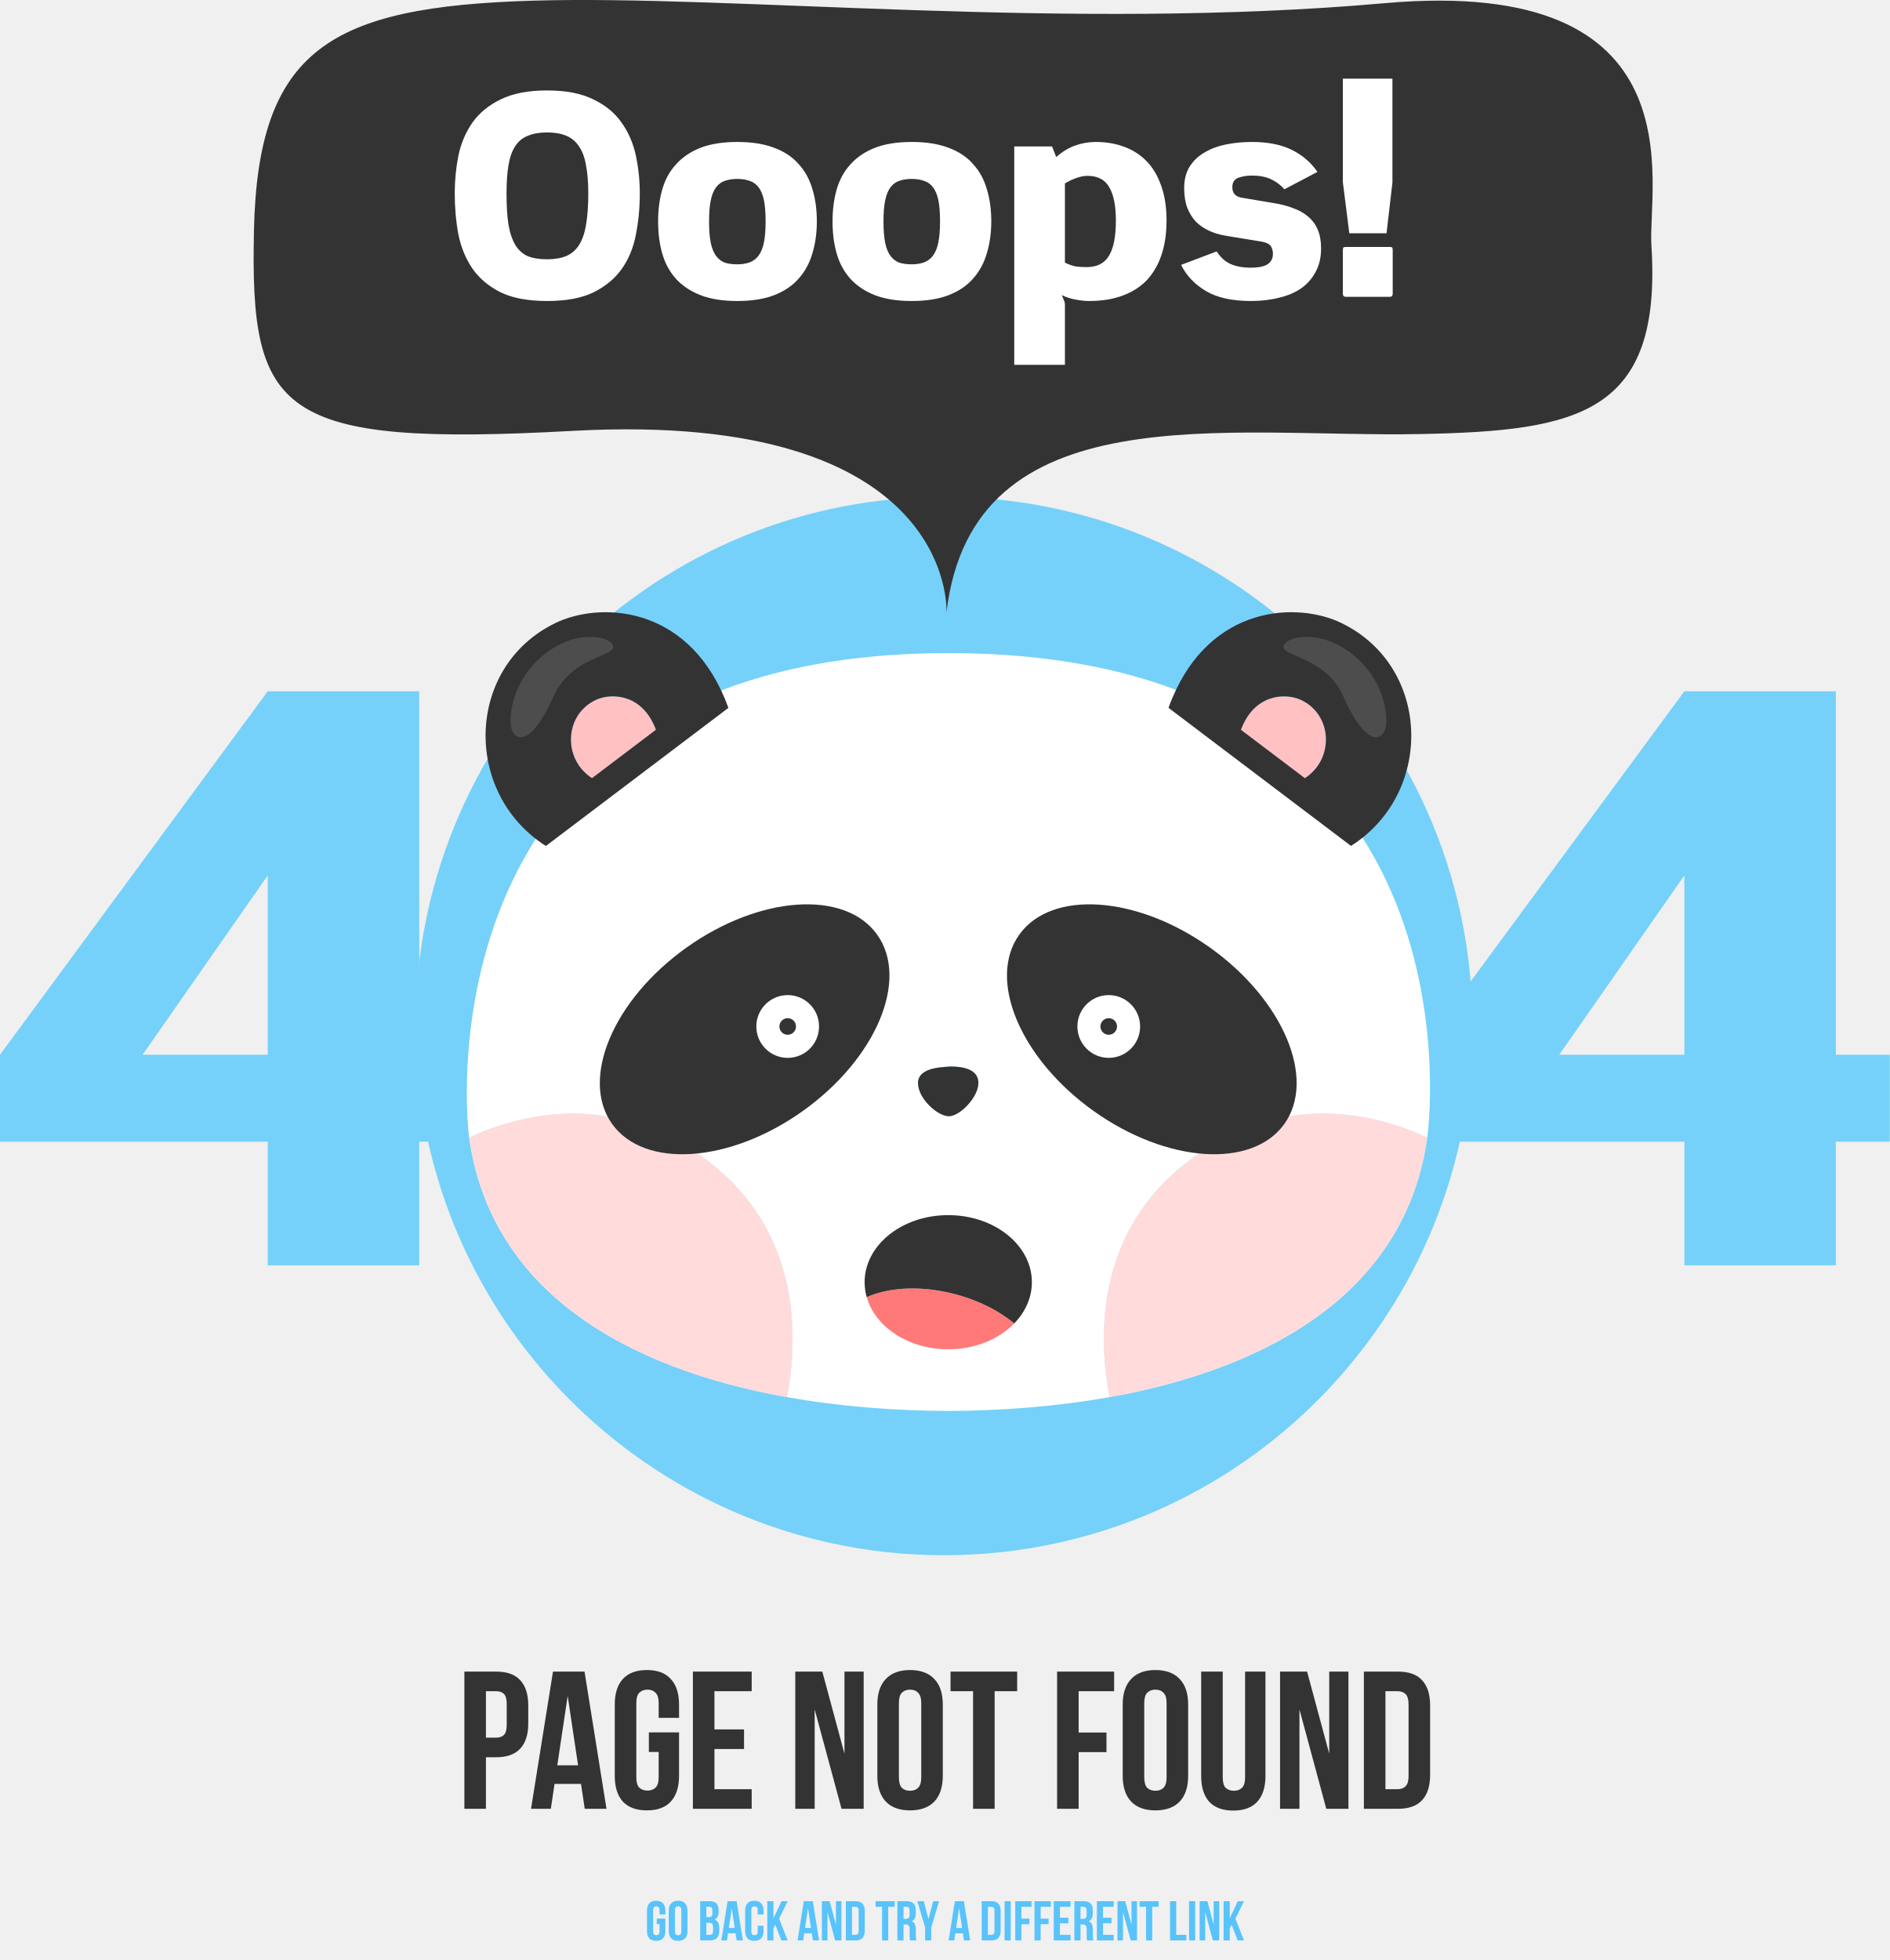
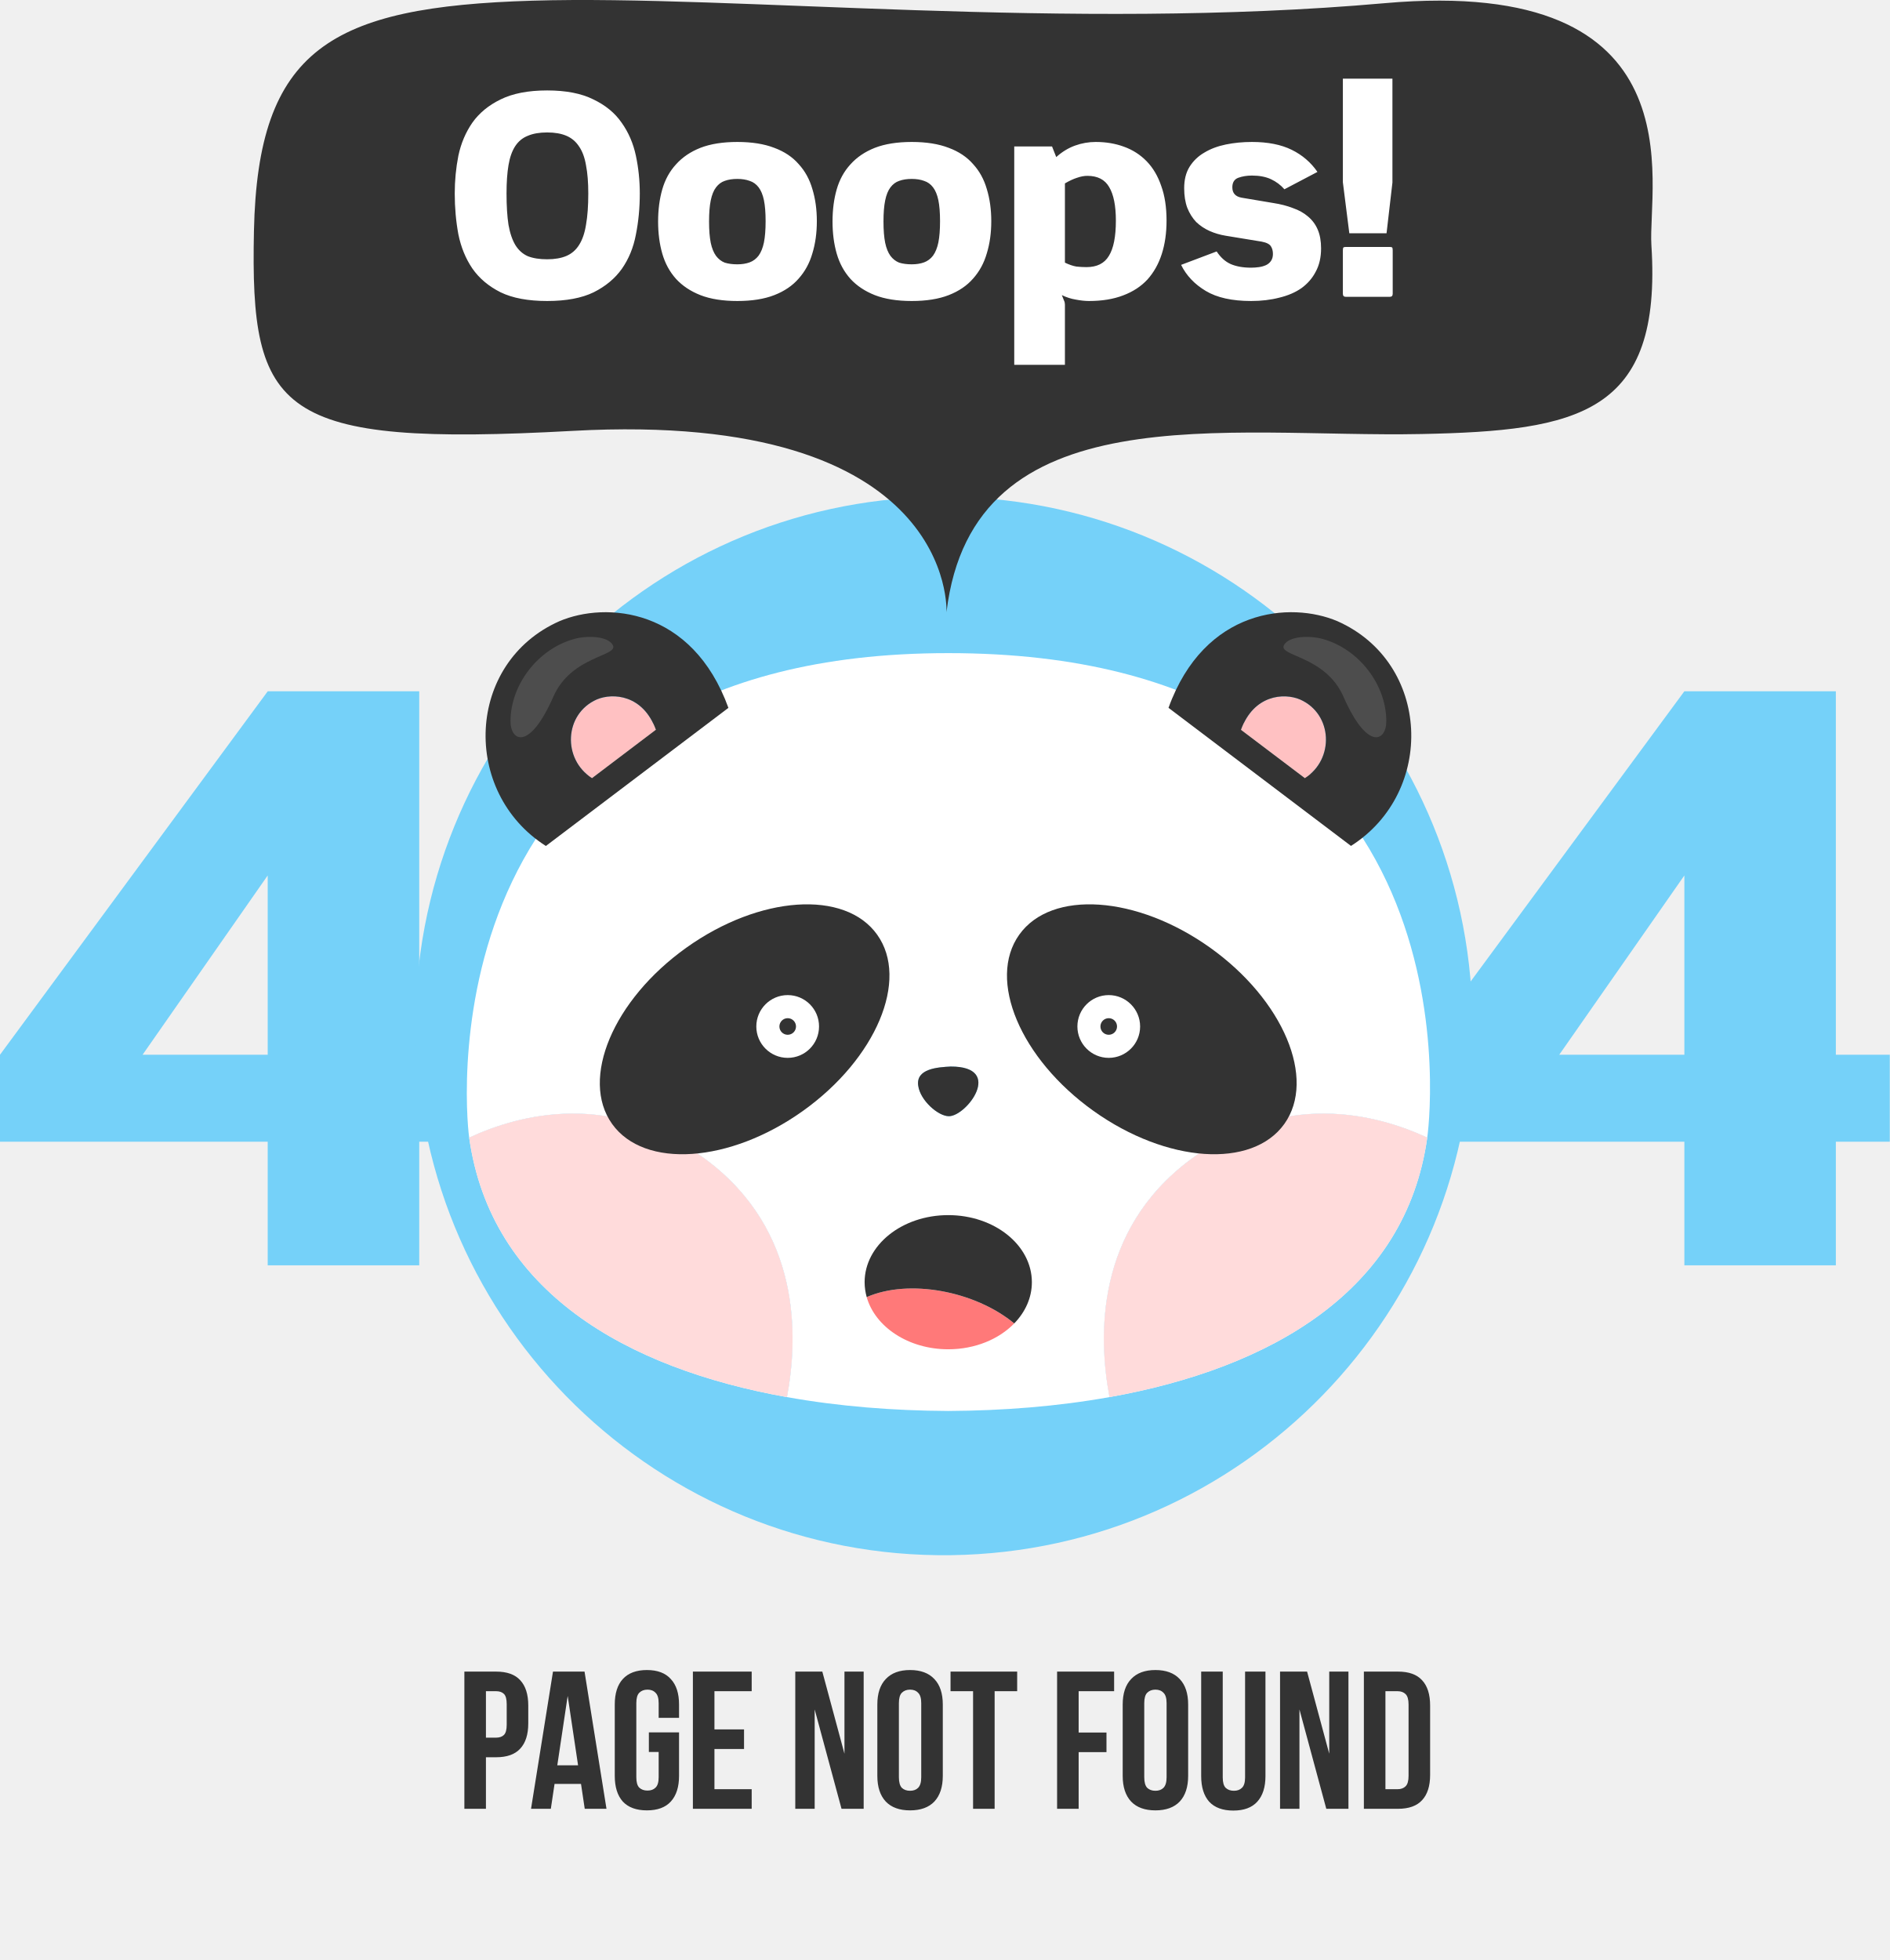
<svg xmlns="http://www.w3.org/2000/svg" width="675" height="700" viewBox="0 0 675 700" fill="none">
  <g clip-path="url(#clip0)">
    <path d="M177.208 597C181.082 597 183.952 598.027 185.818 600.08C187.732 602.133 188.688 605.143 188.688 609.11V615.48C188.688 619.447 187.732 622.457 185.818 624.51C183.952 626.563 181.082 627.59 177.208 627.59H173.568V646H165.868V597H177.208ZM173.568 604V620.59H177.208C178.422 620.59 179.355 620.263 180.008 619.61C180.662 618.957 180.988 617.743 180.988 615.97V608.62C180.988 606.847 180.662 605.633 180.008 604.98C179.355 604.327 178.422 604 177.208 604H173.568ZM216.628 646H208.858L207.528 637.11H198.078L196.748 646H189.678L197.518 597H208.788L216.628 646ZM199.058 630.46H206.478L202.768 605.68L199.058 630.46ZM231.764 618.7H242.544V634.24C242.544 638.207 241.564 641.263 239.604 643.41C237.691 645.51 234.844 646.56 231.064 646.56C227.284 646.56 224.414 645.51 222.454 643.41C220.541 641.263 219.584 638.207 219.584 634.24V608.76C219.584 604.793 220.541 601.76 222.454 599.66C224.414 597.513 227.284 596.44 231.064 596.44C234.844 596.44 237.691 597.513 239.604 599.66C241.564 601.76 242.544 604.793 242.544 608.76V613.52H235.264V608.27C235.264 606.497 234.891 605.26 234.144 604.56C233.444 603.813 232.487 603.44 231.274 603.44C230.061 603.44 229.081 603.813 228.334 604.56C227.634 605.26 227.284 606.497 227.284 608.27V634.73C227.284 636.503 227.634 637.74 228.334 638.44C229.081 639.14 230.061 639.49 231.274 639.49C232.487 639.49 233.444 639.14 234.144 638.44C234.891 637.74 235.264 636.503 235.264 634.73V625.7H231.764V618.7ZM255.189 617.65H265.759V624.65H255.189V639H268.489V646H247.489V597H268.489V604H255.189V617.65ZM290.99 610.51V646H284.06V597H293.72L301.63 626.33V597H308.49V646H300.58L290.99 610.51ZM321.073 634.73C321.073 636.503 321.423 637.763 322.123 638.51C322.87 639.21 323.85 639.56 325.063 639.56C326.276 639.56 327.233 639.21 327.933 638.51C328.68 637.763 329.053 636.503 329.053 634.73V608.27C329.053 606.497 328.68 605.26 327.933 604.56C327.233 603.813 326.276 603.44 325.063 603.44C323.85 603.44 322.87 603.813 322.123 604.56C321.423 605.26 321.073 606.497 321.073 608.27V634.73ZM313.373 608.76C313.373 604.793 314.376 601.76 316.383 599.66C318.39 597.513 321.283 596.44 325.063 596.44C328.843 596.44 331.736 597.513 333.743 599.66C335.75 601.76 336.753 604.793 336.753 608.76V634.24C336.753 638.207 335.75 641.263 333.743 643.41C331.736 645.51 328.843 646.56 325.063 646.56C321.283 646.56 318.39 645.51 316.383 643.41C314.376 641.263 313.373 638.207 313.373 634.24V608.76ZM339.517 597H363.317V604H355.267V646H347.567V604H339.517V597ZM385.277 618.77H395.217V625.77H385.277V646H377.577V597H397.947V604H385.277V618.77ZM408.71 634.73C408.71 636.503 409.06 637.763 409.76 638.51C410.507 639.21 411.487 639.56 412.7 639.56C413.913 639.56 414.87 639.21 415.57 638.51C416.317 637.763 416.69 636.503 416.69 634.73V608.27C416.69 606.497 416.317 605.26 415.57 604.56C414.87 603.813 413.913 603.44 412.7 603.44C411.487 603.44 410.507 603.813 409.76 604.56C409.06 605.26 408.71 606.497 408.71 608.27V634.73ZM401.01 608.76C401.01 604.793 402.013 601.76 404.02 599.66C406.027 597.513 408.92 596.44 412.7 596.44C416.48 596.44 419.373 597.513 421.38 599.66C423.387 601.76 424.39 604.793 424.39 608.76V634.24C424.39 638.207 423.387 641.263 421.38 643.41C419.373 645.51 416.48 646.56 412.7 646.56C408.92 646.56 406.027 645.51 404.02 643.41C402.013 641.263 401.01 638.207 401.01 634.24V608.76ZM436.744 597V634.8C436.744 636.573 437.094 637.81 437.794 638.51C438.54 639.21 439.52 639.56 440.734 639.56C441.947 639.56 442.904 639.21 443.604 638.51C444.35 637.81 444.724 636.573 444.724 634.8V597H452.004V634.31C452.004 638.277 451.024 641.333 449.064 643.48C447.15 645.58 444.304 646.63 440.524 646.63C436.744 646.63 433.874 645.58 431.914 643.48C430 641.333 429.044 638.277 429.044 634.31V597H436.744ZM464.144 610.51V646H457.214V597H466.874L474.784 626.33V597H481.644V646H473.734L464.144 610.51ZM487.157 597H499.337C503.211 597 506.081 598.027 507.947 600.08C509.861 602.133 510.817 605.143 510.817 609.11V633.89C510.817 637.857 509.861 640.867 507.947 642.92C506.081 644.973 503.211 646 499.337 646H487.157V597ZM494.857 604V639H499.197C500.411 639 501.367 638.65 502.067 637.95C502.767 637.25 503.117 636.013 503.117 634.24V608.76C503.117 606.987 502.767 605.75 502.067 605.05C501.367 604.35 500.411 604 499.197 604H494.857Z" fill="#333333" />
-     <path d="M234.569 685.2H237.649V689.64C237.649 690.773 237.369 691.647 236.809 692.26C236.262 692.86 235.449 693.16 234.369 693.16C233.289 693.16 232.469 692.86 231.909 692.26C231.362 691.647 231.089 690.773 231.089 689.64V682.36C231.089 681.227 231.362 680.36 231.909 679.76C232.469 679.147 233.289 678.84 234.369 678.84C235.449 678.84 236.262 679.147 236.809 679.76C237.369 680.36 237.649 681.227 237.649 682.36V683.72H235.569V682.22C235.569 681.713 235.462 681.36 235.249 681.16C235.049 680.947 234.775 680.84 234.429 680.84C234.082 680.84 233.802 680.947 233.589 681.16C233.389 681.36 233.289 681.713 233.289 682.22V689.78C233.289 690.287 233.389 690.64 233.589 690.84C233.802 691.04 234.082 691.14 234.429 691.14C234.775 691.14 235.049 691.04 235.249 690.84C235.462 690.64 235.569 690.287 235.569 689.78V687.2H234.569V685.2ZM241.082 689.78C241.082 690.287 241.182 690.647 241.382 690.86C241.595 691.06 241.875 691.16 242.222 691.16C242.568 691.16 242.842 691.06 243.042 690.86C243.255 690.647 243.362 690.287 243.362 689.78V682.22C243.362 681.713 243.255 681.36 243.042 681.16C242.842 680.947 242.568 680.84 242.222 680.84C241.875 680.84 241.595 680.947 241.382 681.16C241.182 681.36 241.082 681.713 241.082 682.22V689.78ZM238.882 682.36C238.882 681.227 239.168 680.36 239.742 679.76C240.315 679.147 241.142 678.84 242.222 678.84C243.302 678.84 244.128 679.147 244.702 679.76C245.275 680.36 245.562 681.227 245.562 682.36V689.64C245.562 690.773 245.275 691.647 244.702 692.26C244.128 692.86 243.302 693.16 242.222 693.16C241.142 693.16 240.315 692.86 239.742 692.26C239.168 691.647 238.882 690.773 238.882 689.64V682.36ZM253.417 679C254.564 679 255.39 679.267 255.897 679.8C256.417 680.333 256.677 681.14 256.677 682.22V682.72C256.677 683.44 256.564 684.033 256.337 684.5C256.11 684.967 255.75 685.313 255.257 685.54C255.857 685.767 256.277 686.14 256.517 686.66C256.77 687.167 256.897 687.793 256.897 688.54V689.68C256.897 690.76 256.617 691.587 256.057 692.16C255.497 692.72 254.664 693 253.557 693H250.097V679H253.417ZM252.297 686.7V691H253.557C253.93 691 254.21 690.9 254.397 690.7C254.597 690.5 254.697 690.14 254.697 689.62V688.4C254.697 687.747 254.584 687.3 254.357 687.06C254.144 686.82 253.784 686.7 253.277 686.7H252.297ZM252.297 681V684.7H253.157C253.57 684.7 253.89 684.593 254.117 684.38C254.357 684.167 254.477 683.78 254.477 683.22V682.44C254.477 681.933 254.384 681.567 254.197 681.34C254.024 681.113 253.744 681 253.357 681H252.297ZM265.342 693H263.122L262.742 690.46H260.042L259.662 693H257.642L259.882 679H263.102L265.342 693ZM260.322 688.56H262.442L261.382 681.48L260.322 688.56ZM272.727 687.78V689.64C272.727 690.773 272.447 691.647 271.887 692.26C271.34 692.86 270.527 693.16 269.447 693.16C268.367 693.16 267.547 692.86 266.987 692.26C266.44 691.647 266.167 690.773 266.167 689.64V682.36C266.167 681.227 266.44 680.36 266.987 679.76C267.547 679.147 268.367 678.84 269.447 678.84C270.527 678.84 271.34 679.147 271.887 679.76C272.447 680.36 272.727 681.227 272.727 682.36V683.72H270.647V682.22C270.647 681.713 270.54 681.36 270.327 681.16C270.127 680.947 269.854 680.84 269.507 680.84C269.16 680.84 268.88 680.947 268.667 681.16C268.467 681.36 268.367 681.713 268.367 682.22V689.78C268.367 690.287 268.467 690.64 268.667 690.84C268.88 691.04 269.16 691.14 269.507 691.14C269.854 691.14 270.127 691.04 270.327 690.84C270.54 690.64 270.647 690.287 270.647 689.78V687.78H272.727ZM276.942 687.42L276.262 688.7V693H274.062V679H276.262V685.1L279.142 679H281.342L278.282 685.24L281.342 693H279.082L276.942 687.42ZM292.568 693H290.348L289.968 690.46H287.268L286.888 693H284.868L287.108 679H290.328L292.568 693ZM287.548 688.56H289.668L288.608 681.48L287.548 688.56ZM295.553 682.86V693H293.573V679H296.333L298.593 687.38V679H300.553V693H298.293L295.553 682.86ZM302.128 679H305.608C306.715 679 307.535 679.293 308.068 679.88C308.615 680.467 308.888 681.327 308.888 682.46V689.54C308.888 690.673 308.615 691.533 308.068 692.12C307.535 692.707 306.715 693 305.608 693H302.128V679ZM304.328 681V691H305.568C305.915 691 306.188 690.9 306.388 690.7C306.588 690.5 306.688 690.147 306.688 689.64V682.36C306.688 681.853 306.588 681.5 306.388 681.3C306.188 681.1 305.915 681 305.568 681H304.328ZM312.758 679H319.558V681H317.258V693H315.058V681H312.758V679ZM325.127 693C325.1 692.907 325.073 692.82 325.047 692.74C325.02 692.66 324.993 692.56 324.967 692.44C324.953 692.32 324.94 692.167 324.927 691.98C324.927 691.793 324.927 691.56 324.927 691.28V689.08C324.927 688.427 324.813 687.967 324.587 687.7C324.36 687.433 323.993 687.3 323.487 687.3H322.727V693H320.527V679H323.847C324.993 679 325.82 679.267 326.327 679.8C326.847 680.333 327.107 681.14 327.107 682.22V683.32C327.107 684.76 326.627 685.707 325.667 686.16C326.227 686.387 326.607 686.76 326.807 687.28C327.02 687.787 327.127 688.407 327.127 689.14V691.3C327.127 691.647 327.14 691.953 327.167 692.22C327.193 692.473 327.26 692.733 327.367 693H325.127ZM322.727 681V685.3H323.587C324 685.3 324.32 685.193 324.547 684.98C324.787 684.767 324.907 684.38 324.907 683.82V682.44C324.907 681.933 324.813 681.567 324.627 681.34C324.453 681.113 324.173 681 323.787 681H322.727ZM330.438 688.36L327.658 679H329.958L331.638 685.38L333.318 679H335.418L332.638 688.36V693H330.438V688.36ZM346.533 693H344.313L343.933 690.46H341.233L340.853 693H338.833L341.073 679H344.293L346.533 693ZM341.513 688.56H343.633L342.573 681.48L341.513 688.56ZM350.663 679H354.143C355.25 679 356.07 679.293 356.603 679.88C357.15 680.467 357.423 681.327 357.423 682.46V689.54C357.423 690.673 357.15 691.533 356.603 692.12C356.07 692.707 355.25 693 354.143 693H350.663V679ZM352.863 681V691H354.103C354.45 691 354.723 690.9 354.923 690.7C355.123 690.5 355.223 690.147 355.223 689.64V682.36C355.223 681.853 355.123 681.5 354.923 681.3C354.723 681.1 354.45 681 354.103 681H352.863ZM358.827 679H361.027V693H358.827V679ZM364.836 685.22H367.676V687.22H364.836V693H362.636V679H368.456V681H364.836V685.22ZM371.711 685.22H374.551V687.22H371.711V693H369.511V679H375.331V681H371.711V685.22ZM378.586 684.9H381.606V686.9H378.586V691H382.386V693H376.386V679H382.386V681H378.586V684.9ZM388.349 693C388.323 692.907 388.296 692.82 388.269 692.74C388.243 692.66 388.216 692.56 388.189 692.44C388.176 692.32 388.163 692.167 388.149 691.98C388.149 691.793 388.149 691.56 388.149 691.28V689.08C388.149 688.427 388.036 687.967 387.809 687.7C387.583 687.433 387.216 687.3 386.709 687.3H385.949V693H383.749V679H387.069C388.216 679 389.043 679.267 389.549 679.8C390.069 680.333 390.329 681.14 390.329 682.22V683.32C390.329 684.76 389.849 685.707 388.889 686.16C389.449 686.387 389.829 686.76 390.029 687.28C390.243 687.787 390.349 688.407 390.349 689.14V691.3C390.349 691.647 390.363 691.953 390.389 692.22C390.416 692.473 390.483 692.733 390.589 693H388.349ZM385.949 681V685.3H386.809C387.223 685.3 387.543 685.193 387.769 684.98C388.009 684.767 388.129 684.38 388.129 683.82V682.44C388.129 681.933 388.036 681.567 387.849 681.34C387.676 681.113 387.396 681 387.009 681H385.949ZM393.996 684.9H397.016V686.9H393.996V691H397.796V693H391.796V679H397.796V681H393.996V684.9ZM401.119 682.86V693H399.139V679H401.899L404.159 687.38V679H406.119V693H403.859L401.119 682.86ZM407.055 679H413.855V681H411.555V693H409.355V681H407.055V679ZM417.929 679H420.129V691H423.749V693H417.929V679ZM424.706 679H426.906V693H424.706V679ZM430.475 682.86V693H428.495V679H431.255L433.515 687.38V679H435.475V693H433.215L430.475 682.86ZM439.93 687.42L439.25 688.7V693H437.05V679H439.25V685.1L442.13 679H444.33L441.27 685.24L444.33 693H442.07L439.93 687.42Z" fill="#59C3FB" />
    <path d="M0 376.692L95.638 246.881H149.744V376.692H167.916V407.752H149.744V451.905H95.618V407.752H0V376.692ZM95.618 376.692V312.664L50.929 376.692H95.618Z" fill="#75D1F9" />
    <path d="M506.012 376.692L601.63 246.881H655.737V376.692H675.001V407.752H655.737V451.905H601.63V407.752H506.012V376.692ZM601.63 376.692V312.664L556.94 376.692H601.63Z" fill="#75D1F9" />
    <path d="M339.721 555.418C443.979 554.012 527.353 468.261 525.943 363.889C524.533 259.516 438.873 176.046 334.615 177.453C230.357 178.86 146.983 264.61 148.393 368.983C149.803 473.355 235.464 556.825 339.721 555.418Z" fill="#75D1F9" />
-     <path d="M425.015 414.283C458.571 389.135 491.737 397.908 509.793 406.29C511.645 393.092 526.229 233.26 338.795 233.26C338.756 233.26 338.737 233.26 338.698 233.26C338.659 233.26 338.639 233.26 338.6 233.26C153.35 233.26 165.731 393.092 167.584 406.29C185.639 397.908 218.805 389.135 252.361 414.283C286.112 439.586 285.176 477.307 281.081 498.965C299.663 502.299 319.18 503.819 338.6 503.917C338.639 503.917 338.659 503.917 338.698 503.917C338.737 503.917 338.756 503.917 338.795 503.917C358.196 503.819 377.733 502.299 396.314 498.965C392.22 477.307 391.264 439.567 425.015 414.283ZM338.951 398.648C335.091 398.648 328.715 392.976 327.994 387.771C327.038 381.63 335.091 381.143 339.595 380.909C358.742 380.87 345.269 398.648 338.951 398.648Z" fill="white" />
-     <path d="M339.575 380.909C335.071 381.143 327.038 381.61 327.974 387.771C328.675 392.975 335.071 398.648 338.931 398.648C345.268 398.648 358.741 380.87 339.575 380.909Z" fill="#333333" />
+     <path d="M425.015 414.283C458.571 389.135 491.737 397.907 509.793 406.29C511.645 393.092 526.229 233.26 338.795 233.26C338.756 233.26 338.737 233.26 338.698 233.26C338.659 233.26 338.639 233.26 338.6 233.26C153.35 233.26 165.731 393.092 167.584 406.29C185.639 397.907 218.805 389.135 252.361 414.283C286.112 439.586 285.176 477.307 281.081 498.965C299.663 502.299 319.18 503.819 338.6 503.917C338.639 503.917 338.659 503.917 338.698 503.917C338.737 503.917 338.756 503.917 338.795 503.917C358.196 503.819 377.733 502.299 396.314 498.965C392.22 477.307 391.264 439.566 425.015 414.283ZM338.951 398.648C335.091 398.648 328.715 392.975 327.994 387.77C327.038 381.63 335.091 381.142 339.595 380.909C358.742 380.87 345.269 398.648 338.951 398.648Z" fill="white" />
+     <path d="M339.575 380.909C335.071 381.143 327.038 381.611 327.974 387.771C328.675 392.976 335.071 398.648 338.931 398.648C345.268 398.648 358.741 380.87 339.575 380.909Z" fill="#333333" />
    <path d="M252.361 414.283C218.805 389.135 185.639 397.908 167.584 406.29C175.305 461.244 223.66 488.692 281.082 498.965C285.176 477.307 286.112 439.567 252.361 414.283Z" fill="white" />
    <path d="M509.792 406.29C491.737 397.908 458.571 389.135 425.015 414.283C391.264 439.586 392.2 477.307 396.295 498.965C453.716 488.672 502.091 461.225 509.792 406.29Z" fill="white" />
    <path d="M213.153 249.83C201.454 255.015 200.869 271.176 211.457 277.921L234.269 260.669C229.746 248.173 218.983 247.335 213.153 249.83Z" fill="#FFC1C2" />
-     <path d="M199.814 221.856C166.375 236.671 164.699 282.872 194.979 302.133L260.18 252.812C247.253 217.138 216.485 214.76 199.814 221.856ZM211.455 277.901C200.867 271.156 201.452 254.996 213.151 249.81C218.981 247.334 229.744 248.153 234.267 260.629L211.455 277.901Z" fill="#333333" />
-     <path d="M464.382 249.83C458.552 247.354 447.789 248.173 443.266 260.649L466.078 277.902C476.666 271.176 476.081 255.015 464.382 249.83Z" fill="#FFC1C2" />
-     <path d="M477.719 221.856C461.049 214.76 430.281 217.138 417.373 252.793L482.555 302.113C512.835 282.872 511.139 236.691 477.719 221.856ZM466.079 277.901L443.266 260.649C447.79 248.173 458.553 247.335 464.383 249.83C476.081 255.015 476.666 271.176 466.079 277.901Z" fill="#333333" />
-     <path d="M309.57 463.252C312.593 473.915 324.486 481.888 338.7 481.888C348.293 481.888 356.814 478.262 362.273 472.648C348.215 461.049 324.603 456.643 309.57 463.252Z" fill="#FF7979" />
+     <path d="M199.814 221.856C166.375 236.671 164.699 282.872 194.979 302.132L260.18 252.812C247.253 217.138 216.485 214.76 199.814 221.856ZM211.455 277.901C200.867 271.156 201.452 254.996 213.151 249.81C218.981 247.334 229.744 248.153 234.267 260.629L211.455 277.901Z" fill="#333333" />
+     <path d="M464.382 249.83C458.552 247.354 447.789 248.173 443.266 260.649L466.078 277.901C476.666 271.176 476.081 255.015 464.382 249.83Z" fill="#FFC1C2" />
+     <path d="M477.719 221.856C461.049 214.76 430.281 217.138 417.373 252.793L482.555 302.113C512.835 282.873 511.139 236.691 477.719 221.856ZM466.079 277.902L443.266 260.649C447.79 248.173 458.553 247.335 464.383 249.83C476.081 255.016 476.666 271.176 466.079 277.902Z" fill="#333333" />
+     <path d="M309.57 463.252C312.593 473.915 324.486 481.888 338.7 481.888C348.293 481.888 356.814 478.263 362.273 472.648C348.215 461.049 324.603 456.644 309.57 463.252Z" fill="#FF7979" />
    <path d="M509.792 406.29C491.737 397.908 458.571 389.135 425.015 414.283C391.264 439.586 392.2 477.307 396.295 498.965C453.716 488.672 502.091 461.225 509.792 406.29Z" fill="#FFDBDB" />
    <path d="M368.57 457.93C368.57 444.693 355.194 433.972 338.699 433.972C322.204 433.972 308.828 444.693 308.828 457.93C308.828 459.762 309.101 461.536 309.569 463.252C324.621 456.643 348.233 461.049 362.272 472.648C366.211 468.593 368.57 463.486 368.57 457.93Z" fill="#333333" />
    <path d="M252.361 414.283C218.805 389.135 185.639 397.908 167.584 406.29C175.305 461.244 223.66 488.692 281.082 498.965C285.176 477.307 286.112 439.567 252.361 414.283Z" fill="#FFDBDB" />
-     <path d="M313.312 333.811C324.815 349.913 312.941 378.101 286.794 396.757C260.648 415.413 230.133 417.499 218.629 401.397C207.145 385.295 219 357.106 245.166 338.45C271.313 319.794 301.827 317.709 313.312 333.811Z" fill="#333333" />
-     <path d="M364.066 333.811C352.562 349.913 364.436 378.101 390.583 396.757C416.73 415.413 447.244 417.499 458.748 401.397C470.252 385.295 458.377 357.106 432.231 338.45C406.064 319.794 375.55 317.709 364.066 333.811Z" fill="#333333" />
-     <path d="M396.022 355.391C389.841 355.391 384.83 360.401 384.83 366.6C384.83 372.78 389.841 377.809 396.022 377.809C402.203 377.809 407.233 372.799 407.233 366.6C407.233 360.42 402.203 355.391 396.022 355.391ZM396.022 369.563C394.384 369.563 393.058 368.237 393.058 366.6C393.058 364.962 394.384 363.637 396.022 363.637C397.66 363.637 398.986 364.962 398.986 366.6C398.986 368.237 397.66 369.563 396.022 369.563Z" fill="white" />
-     <path d="M281.356 355.391C275.175 355.391 270.145 360.401 270.145 366.6C270.145 372.78 275.156 377.809 281.356 377.809C287.537 377.809 292.548 372.799 292.548 366.6C292.567 360.42 287.556 355.391 281.356 355.391ZM281.356 369.563C279.718 369.563 278.392 368.237 278.392 366.6C278.392 364.962 279.718 363.637 281.356 363.637C282.994 363.637 284.32 364.962 284.32 366.6C284.32 368.237 282.994 369.563 281.356 369.563Z" fill="white" />
-     <path d="M472.416 228.191C485.421 231.759 495.19 244.586 495.17 257.589C495.17 264.762 488.424 268.33 479.845 248.777C473.43 234.157 456.506 234.41 458.612 230.414C460.289 227.197 467.6 226.866 472.416 228.191Z" fill="#4D4D4D" />
-     <path d="M205.117 228.191C192.112 231.759 182.344 244.586 182.344 257.589C182.344 264.762 189.09 268.33 197.669 248.777C204.084 234.157 221.008 234.41 218.902 230.414C217.226 227.197 209.914 226.866 205.117 228.191Z" fill="#4D4D4D" />
+     <path d="M313.312 333.811C324.815 349.913 312.941 378.102 286.794 396.758C260.648 415.413 230.133 417.499 218.629 401.397C207.145 385.295 219 357.106 245.166 338.45C271.313 319.795 301.827 317.709 313.312 333.811Z" fill="#333333" />
+     <path d="M364.066 333.811C352.562 349.913 364.436 378.102 390.583 396.758C416.73 415.413 447.244 417.499 458.748 401.397C470.252 385.295 458.377 357.106 432.231 338.45C406.064 319.795 375.55 317.709 364.066 333.811Z" fill="#333333" />
+     <path d="M396.022 355.391C389.841 355.391 384.83 360.401 384.83 366.6C384.83 372.779 389.841 377.809 396.022 377.809C402.203 377.809 407.233 372.799 407.233 366.6C407.233 360.42 402.203 355.391 396.022 355.391ZM396.022 369.563C394.384 369.563 393.058 368.237 393.058 366.6C393.058 364.962 394.384 363.637 396.022 363.637C397.66 363.637 398.986 364.962 398.986 366.6C398.986 368.237 397.66 369.563 396.022 369.563Z" fill="white" />
+     <path d="M281.356 355.391C275.175 355.391 270.145 360.401 270.145 366.6C270.145 372.779 275.156 377.809 281.356 377.809C287.537 377.809 292.548 372.799 292.548 366.6C292.567 360.42 287.556 355.391 281.356 355.391ZM281.356 369.563C279.718 369.563 278.392 368.237 278.392 366.6C278.392 364.962 279.718 363.637 281.356 363.637C282.994 363.637 284.32 364.962 284.32 366.6C284.32 368.237 282.994 369.563 281.356 369.563Z" fill="white" />
+     <path d="M472.416 228.191C485.421 231.759 495.19 244.586 495.17 257.588C495.17 264.762 488.424 268.33 479.845 248.777C473.43 234.157 456.506 234.41 458.612 230.414C460.289 227.197 467.6 226.866 472.416 228.191Z" fill="#4D4D4D" />
+     <path d="M205.117 228.191C192.112 231.759 182.344 244.586 182.344 257.588C182.344 264.762 189.09 268.33 197.669 248.777C204.084 234.157 221.008 234.41 218.902 230.414C217.226 227.197 209.914 226.866 205.117 228.191Z" fill="#4D4D4D" />
    <path d="M338.074 218.639C347.433 139.98 438.352 156.433 507.726 155.01C563.802 153.86 593.751 147.895 589.852 87.522C588.487 66.234 607.634 -8.877 494.526 1.143C381.418 11.163 262.169 -1.918 190.143 0.246C118.118 2.41 92.069 17.44 90.704 82.531C89.339 147.622 99.205 159.65 204.63 153.88C341.838 146.374 338.074 218.639 338.074 218.639Z" fill="#333333" />
    <path d="M228.526 69.1C228.526 74.233 228.06 79.133 227.126 83.8C226.26 88.4 224.593 92.467 222.126 96C219.66 99.467 216.293 102.267 212.026 104.4C207.76 106.467 202.226 107.5 195.426 107.5C188.626 107.5 183.093 106.467 178.826 104.4C174.56 102.267 171.193 99.433 168.726 95.9C166.326 92.367 164.66 88.3 163.726 83.7C162.86 79.033 162.426 74.167 162.426 69.1C162.426 64.5 162.86 60 163.726 55.6C164.66 51.2 166.326 47.267 168.726 43.8C171.193 40.333 174.56 37.567 178.826 35.5C183.16 33.367 188.693 32.3 195.426 32.3C202.16 32.3 207.66 33.367 211.926 35.5C216.26 37.567 219.626 40.333 222.026 43.8C224.493 47.267 226.193 51.2 227.126 55.6C228.06 60 228.526 64.5 228.526 69.1ZM210.126 69.1C210.126 65.167 209.86 61.833 209.326 59.1C208.86 56.3 208.026 54.033 206.826 52.3C205.693 50.567 204.193 49.3 202.326 48.5C200.46 47.7 198.16 47.3 195.426 47.3C192.693 47.3 190.393 47.7 188.526 48.5C186.66 49.233 185.16 50.467 184.026 52.2C182.893 53.933 182.093 56.2 181.626 59C181.16 61.733 180.926 65.1 180.926 69.1C180.926 73.567 181.16 77.3 181.626 80.3C182.16 83.3 182.993 85.733 184.126 87.6C185.26 89.4 186.726 90.7 188.526 91.5C190.393 92.233 192.693 92.6 195.426 92.6C198.16 92.6 200.46 92.2 202.326 91.4C204.193 90.6 205.693 89.3 206.826 87.5C208.026 85.633 208.86 83.2 209.326 80.2C209.86 77.2 210.126 73.5 210.126 69.1ZM291.764 79C291.764 83.2 291.23 87.033 290.164 90.5C289.164 93.967 287.53 96.967 285.264 99.5C283.064 102.033 280.164 104 276.564 105.4C272.964 106.8 268.564 107.5 263.364 107.5C258.164 107.5 253.764 106.8 250.164 105.4C246.63 104 243.73 102.067 241.464 99.6C239.197 97.067 237.564 94.067 236.564 90.6C235.564 87.133 235.064 83.3 235.064 79.1C235.064 74.9 235.564 71.067 236.564 67.6C237.564 64.133 239.197 61.167 241.464 58.7C243.73 56.167 246.63 54.2 250.164 52.8C253.764 51.4 258.164 50.7 263.364 50.7C268.564 50.7 272.964 51.4 276.564 52.8C280.164 54.133 283.064 56.067 285.264 58.6C287.53 61.067 289.164 64.033 290.164 67.5C291.23 70.967 291.764 74.8 291.764 79ZM273.464 79C273.464 75.933 273.264 73.433 272.864 71.5C272.464 69.567 271.83 68.033 270.964 66.9C270.097 65.767 269.03 65 267.764 64.6C266.497 64.133 265.03 63.9 263.364 63.9C261.63 63.9 260.13 64.133 258.864 64.6C257.664 65 256.63 65.767 255.764 66.9C254.897 68.033 254.264 69.6 253.864 71.6C253.464 73.533 253.264 76.033 253.264 79.1C253.264 82.167 253.464 84.7 253.864 86.7C254.264 88.633 254.897 90.2 255.764 91.4C256.63 92.533 257.664 93.333 258.864 93.8C260.13 94.2 261.63 94.4 263.364 94.4C265.03 94.4 266.497 94.167 267.764 93.7C269.03 93.233 270.097 92.433 270.964 91.3C271.83 90.1 272.464 88.533 272.864 86.6C273.264 84.6 273.464 82.067 273.464 79ZM354.068 79C354.068 83.2 353.535 87.033 352.468 90.5C351.468 93.967 349.835 96.967 347.568 99.5C345.368 102.033 342.468 104 338.868 105.4C335.268 106.8 330.868 107.5 325.668 107.5C320.468 107.5 316.068 106.8 312.468 105.4C308.935 104 306.035 102.067 303.768 99.6C301.502 97.067 299.868 94.067 298.868 90.6C297.868 87.133 297.368 83.3 297.368 79.1C297.368 74.9 297.868 71.067 298.868 67.6C299.868 64.133 301.502 61.167 303.768 58.7C306.035 56.167 308.935 54.2 312.468 52.8C316.068 51.4 320.468 50.7 325.668 50.7C330.868 50.7 335.268 51.4 338.868 52.8C342.468 54.133 345.368 56.067 347.568 58.6C349.835 61.067 351.468 64.033 352.468 67.5C353.535 70.967 354.068 74.8 354.068 79ZM335.768 79C335.768 75.933 335.568 73.433 335.168 71.5C334.768 69.567 334.135 68.033 333.268 66.9C332.402 65.767 331.335 65 330.068 64.6C328.802 64.133 327.335 63.9 325.668 63.9C323.935 63.9 322.435 64.133 321.168 64.6C319.968 65 318.935 65.767 318.068 66.9C317.202 68.033 316.568 69.6 316.168 71.6C315.768 73.533 315.568 76.033 315.568 79.1C315.568 82.167 315.768 84.7 316.168 86.7C316.568 88.633 317.202 90.2 318.068 91.4C318.935 92.533 319.968 93.333 321.168 93.8C322.435 94.2 323.935 94.4 325.668 94.4C327.335 94.4 328.802 94.167 330.068 93.7C331.335 93.233 332.402 92.433 333.268 91.3C334.135 90.1 334.768 88.533 335.168 86.6C335.568 84.6 335.768 82.067 335.768 79ZM416.673 78.8C416.673 83.2 416.106 87.167 414.973 90.7C413.84 94.233 412.14 97.267 409.873 99.8C407.606 102.267 404.706 104.167 401.173 105.5C397.706 106.833 393.64 107.5 388.973 107.5C387.573 107.5 386.006 107.333 384.273 107C382.606 106.733 380.94 106.2 379.273 105.4C379.673 106.333 379.94 107 380.073 107.4C380.273 107.8 380.373 108.267 380.373 108.8V130.3H362.273V52.3H375.773L377.273 56.1C379.34 54.233 381.573 52.867 383.973 52C386.373 51.133 388.84 50.7 391.373 50.7C395.04 50.7 398.406 51.267 401.473 52.4C404.606 53.533 407.306 55.267 409.573 57.6C411.84 59.933 413.573 62.867 414.773 66.4C416.04 69.867 416.673 74 416.673 78.8ZM398.573 78.8C398.573 73.467 397.773 69.467 396.173 66.8C394.64 64.133 392.04 62.8 388.373 62.8C387.24 62.8 386.006 63.033 384.673 63.5C383.406 63.9 381.973 64.567 380.373 65.5V93.8C381.906 94.533 383.273 95 384.473 95.2C385.673 95.333 386.873 95.4 388.073 95.4C391.806 95.4 394.473 94.067 396.073 91.4C397.74 88.733 398.573 84.533 398.573 78.8ZM471.871 88.7C471.871 91.9 471.237 94.667 469.971 97C468.771 99.333 467.071 101.3 464.871 102.9C462.671 104.433 460.037 105.567 456.971 106.3C453.904 107.1 450.537 107.5 446.871 107.5C440.071 107.5 434.671 106.3 430.671 103.9C426.671 101.5 423.737 98.4 421.871 94.6L434.571 89.8C435.971 91.933 437.637 93.433 439.571 94.3C441.571 95.167 444.004 95.6 446.871 95.6C447.804 95.6 448.737 95.533 449.671 95.4C450.604 95.267 451.437 95.033 452.171 94.7C452.904 94.367 453.504 93.867 453.971 93.2C454.437 92.533 454.671 91.7 454.671 90.7C454.671 89.633 454.437 88.733 453.971 88C453.504 87.2 452.404 86.633 450.671 86.3L437.871 84.2C435.804 83.867 433.871 83.3 432.071 82.5C430.271 81.7 428.671 80.633 427.271 79.3C425.937 77.9 424.871 76.2 424.071 74.2C423.337 72.2 422.971 69.867 422.971 67.2C422.971 64.2 423.604 61.667 424.871 59.6C426.204 57.467 427.971 55.767 430.171 54.5C432.371 53.167 434.937 52.2 437.871 51.6C440.804 51 443.904 50.7 447.171 50.7C452.837 50.7 457.571 51.633 461.371 53.5C465.171 55.367 468.237 58 470.571 61.4L458.771 67.6C457.437 66.067 455.837 64.867 453.971 64C452.104 63.133 449.837 62.7 447.171 62.7C445.371 62.7 443.737 62.967 442.271 63.5C440.871 64.033 440.171 65.167 440.171 66.9C440.171 68.967 441.271 70.2 443.471 70.6L454.771 72.5C457.371 72.9 459.704 73.5 461.771 74.3C463.904 75.033 465.704 76.033 467.171 77.3C468.704 78.567 469.871 80.133 470.671 82C471.471 83.867 471.871 86.1 471.871 88.7ZM495.254 83.3H481.954L479.654 65.1V28.1H497.354V65.2L495.254 83.3ZM497.454 104.9C497.454 105.633 497.12 106 496.454 106H480.654C479.987 106 479.654 105.633 479.654 104.9V89.4C479.654 88.867 479.72 88.533 479.854 88.4C479.987 88.267 480.254 88.2 480.654 88.2H496.454C496.854 88.2 497.12 88.267 497.254 88.4C497.387 88.533 497.454 88.867 497.454 89.4V104.9Z" fill="white" />
  </g>
  <defs>
    <clipPath id="clip0">
      <rect width="675" height="700" fill="white" />
    </clipPath>
  </defs>
</svg>
